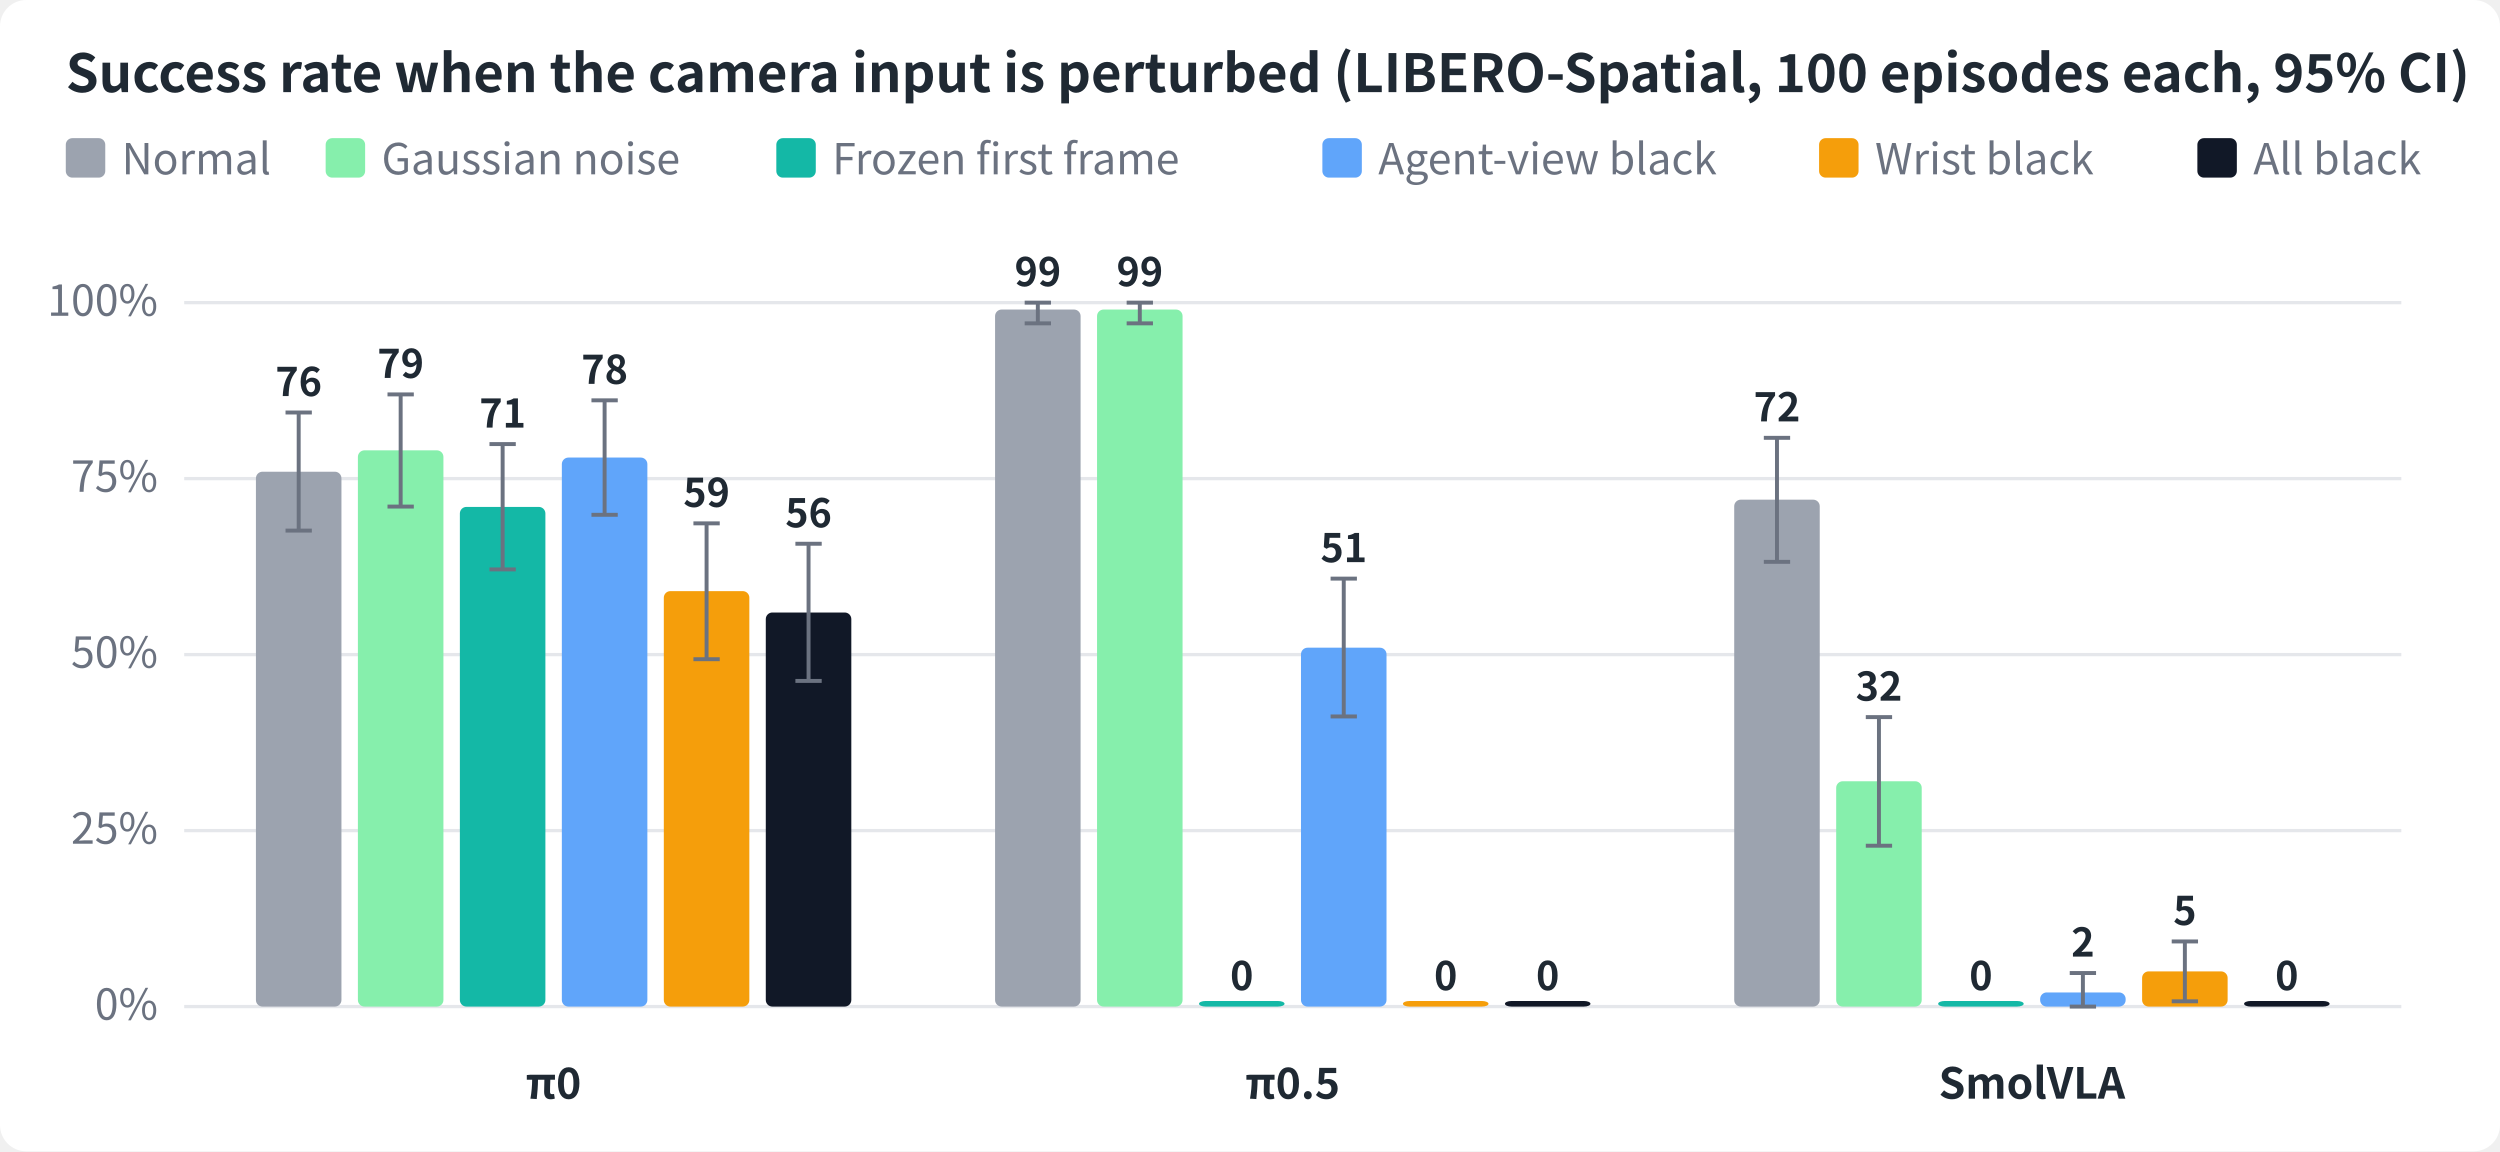
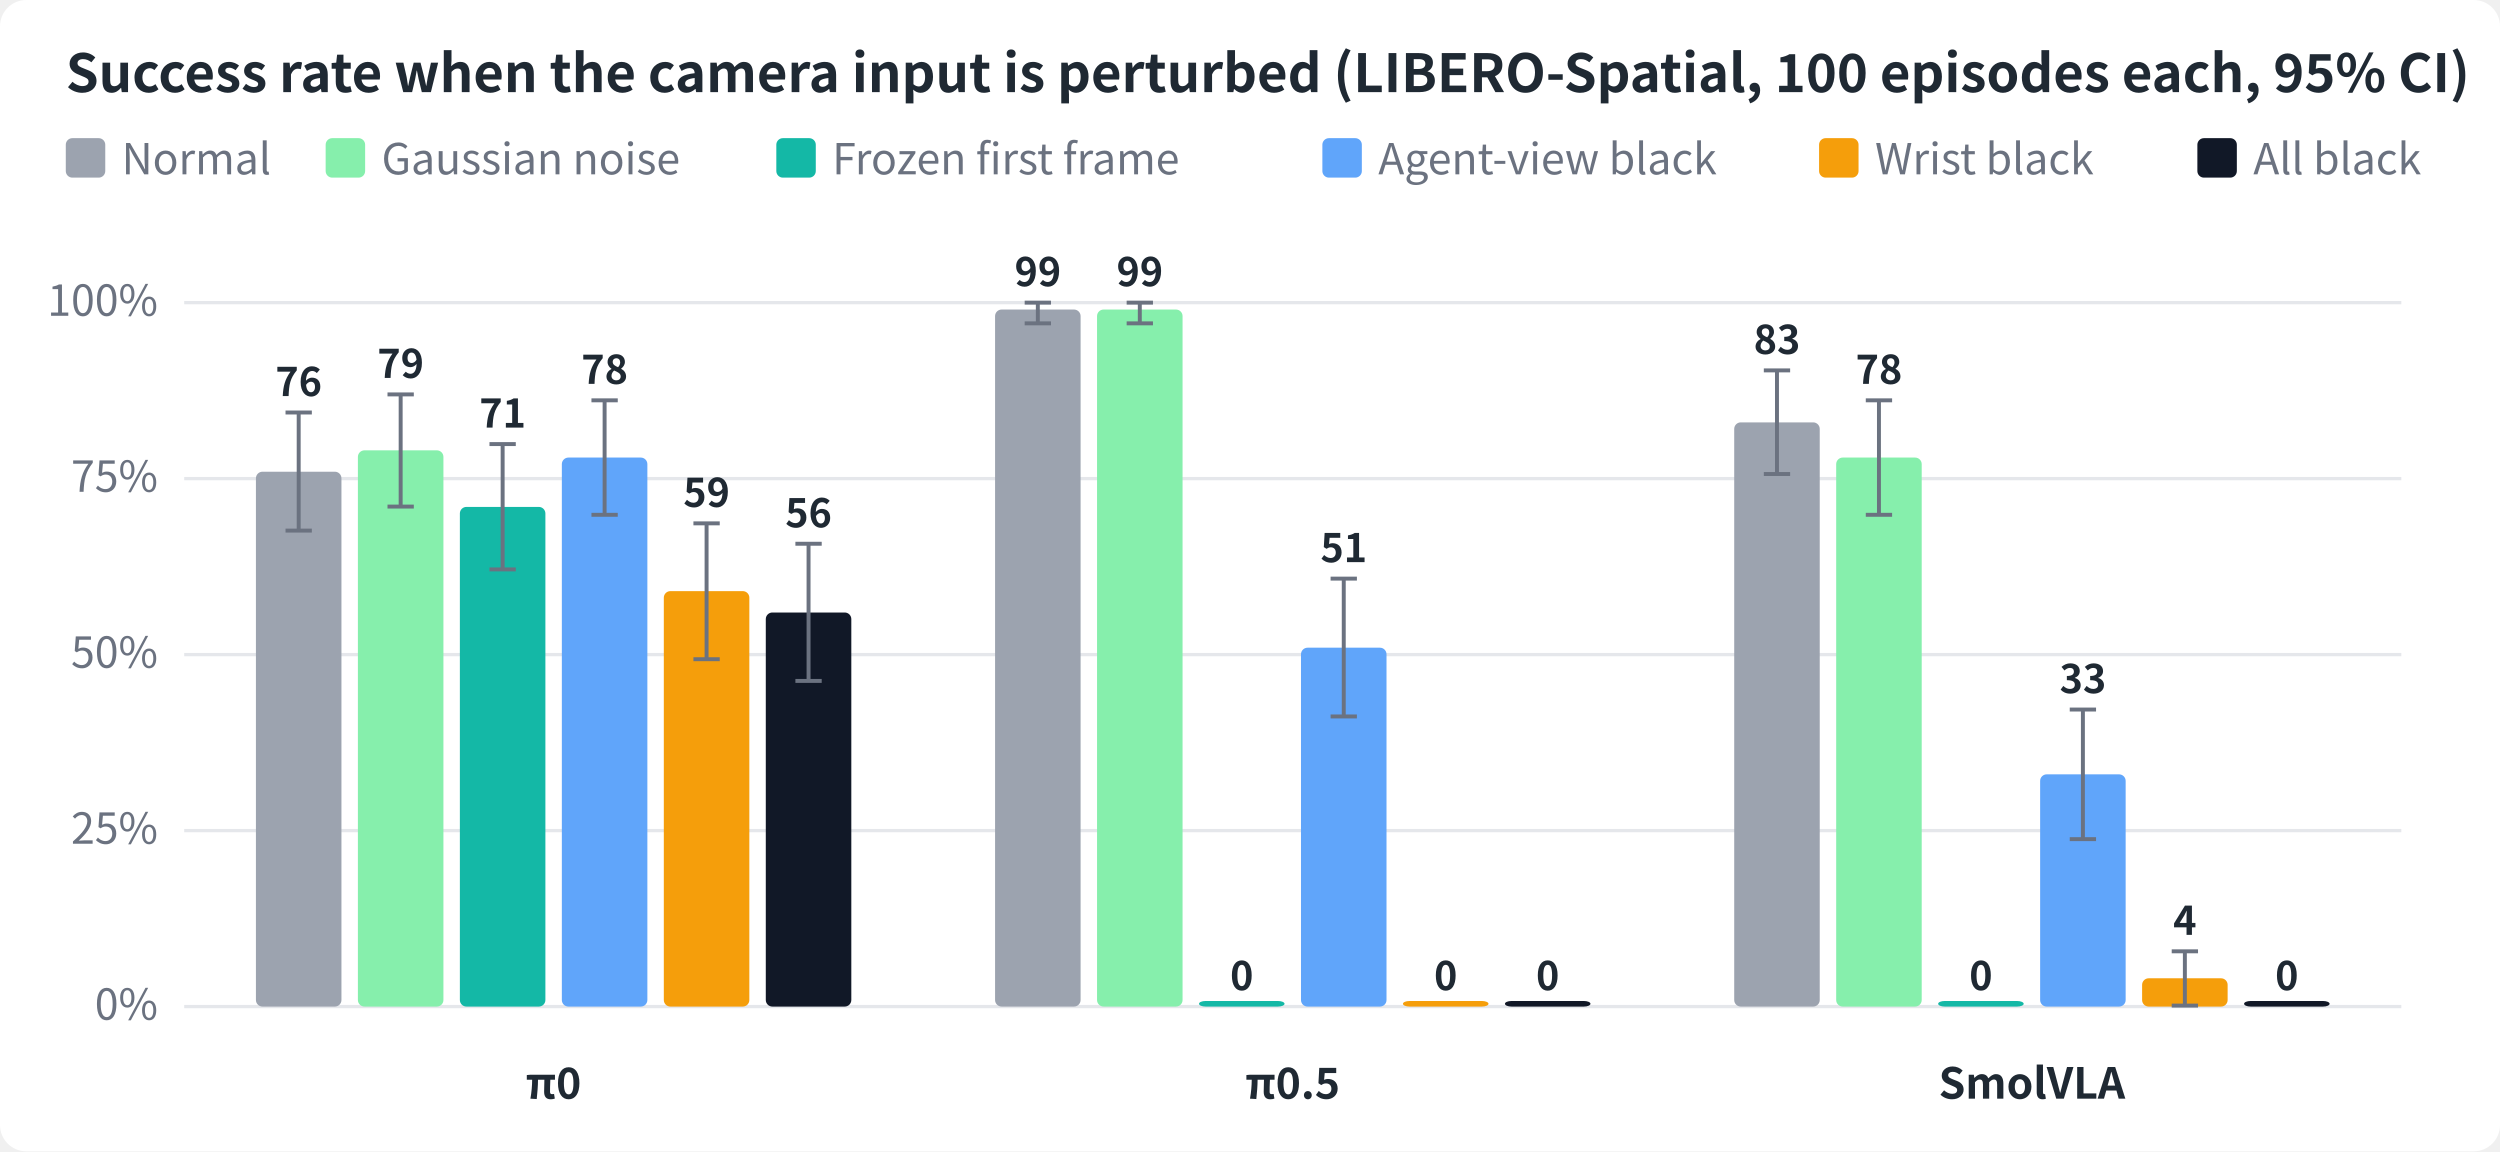
<svg xmlns="http://www.w3.org/2000/svg" viewBox="0 0 760 350" width="760" height="350" font-family="-apple-system,'Segoe UI','PingFang SC','Microsoft YaHei','Noto Sans CJK SC',sans-serif" font-size="13" fill="#1f2933">
  <rect width="760" height="350" rx="8" fill="#ffffff" />
  <text x="20" y="28" font-size="16" font-weight="600">Success rate when the camera input is perturbed (LIBERO-Spatial, 100 episodes each, 95% CI)</text>
  <rect x="20" y="42" width="12" height="12" rx="2" fill="#9ca3af" />
  <text x="37" y="53" fill="#6b7280">Normal</text>
  <rect x="99" y="42" width="12" height="12" rx="2" fill="#86efac" />
  <text x="116" y="53" fill="#6b7280">Gaussian noise</text>
  <rect x="236" y="42" width="12" height="12" rx="2" fill="#14b8a6" />
  <text x="253" y="53" fill="#6b7280">Frozen first frame</text>
  <rect x="402" y="42" width="12" height="12" rx="2" fill="#60a5fa" />
  <text x="419" y="53" fill="#6b7280">Agent-view black</text>
  <rect x="553" y="42" width="12" height="12" rx="2" fill="#f59e0b" />
  <text x="570" y="53" fill="#6b7280">Wrist black</text>
  <rect x="668" y="42" width="12" height="12" rx="2" fill="#111827" />
  <text x="685" y="53" fill="#6b7280">All black</text>
  <line x1="56" y1="306.0" x2="730" y2="306.0" stroke="#e5e7eb" />
  <text x="48" y="310.0" text-anchor="end" fill="#6b7280">0%</text>
  <line x1="56" y1="252.5" x2="730" y2="252.5" stroke="#e5e7eb" />
  <text x="48" y="256.5" text-anchor="end" fill="#6b7280">25%</text>
  <line x1="56" y1="199.0" x2="730" y2="199.0" stroke="#e5e7eb" />
  <text x="48" y="203.0" text-anchor="end" fill="#6b7280">50%</text>
  <line x1="56" y1="145.5" x2="730" y2="145.5" stroke="#e5e7eb" />
  <text x="48" y="149.5" text-anchor="end" fill="#6b7280">75%</text>
  <line x1="56" y1="92.0" x2="730" y2="92.0" stroke="#e5e7eb" />
  <text x="48" y="96.0" text-anchor="end" fill="#6b7280">100%</text>
  <rect x="77.8" y="143.4" width="26" height="162.6" rx="2" fill="#9ca3af" />
  <path d="M90.8 161.3 V125.4 M86.8 125.4 h8 M86.8 161.3 h8" stroke="#6b7280" stroke-width="1.2" />
  <text x="90.8" y="120.4" text-anchor="middle" font-size="12" font-weight="600">76</text>
  <rect x="108.8" y="136.9" width="26" height="169.1" rx="2" fill="#86efac" />
  <path d="M121.8 154.0 V119.9 M117.8 119.9 h8 M117.8 154.0 h8" stroke="#6b7280" stroke-width="1.2" />
  <text x="121.8" y="114.9" text-anchor="middle" font-size="12" font-weight="600">79</text>
  <rect x="139.8" y="154.1" width="26" height="151.9" rx="2" fill="#14b8a6" />
  <path d="M152.8 173.1 V135.0 M148.8 135.0 h8 M148.8 173.1 h8" stroke="#6b7280" stroke-width="1.2" />
  <text x="152.8" y="130.0" text-anchor="middle" font-size="12" font-weight="600">71</text>
  <rect x="170.8" y="139.1" width="26" height="166.9" rx="2" fill="#60a5fa" />
  <path d="M183.8 156.5 V121.7 M179.8 121.7 h8 M179.8 156.5 h8" stroke="#6b7280" stroke-width="1.2" />
  <text x="183.8" y="116.7" text-anchor="middle" font-size="12" font-weight="600">78</text>
  <rect x="201.8" y="179.7" width="26" height="126.3" rx="2" fill="#f59e0b" />
  <path d="M214.8 200.4 V159.1 M210.8 159.1 h8 M210.8 200.4 h8" stroke="#6b7280" stroke-width="1.2" />
  <text x="214.8" y="154.1" text-anchor="middle" font-size="12" font-weight="600">59</text>
  <rect x="232.8" y="186.2" width="26" height="119.8" rx="2" fill="#111827" />
  <path d="M245.8 207.0 V165.3 M241.8 165.3 h8 M241.8 207.0 h8" stroke="#6b7280" stroke-width="1.2" />
  <text x="245.8" y="160.3" text-anchor="middle" font-size="12" font-weight="600">56</text>
  <text x="168.3" y="334" text-anchor="middle" font-weight="600">π0</text>
  <rect x="302.5" y="94.1" width="26" height="211.9" rx="2" fill="#9ca3af" />
  <path d="M315.5 98.3 V92.0 M311.5 92.0 h8 M311.5 98.3 h8" stroke="#6b7280" stroke-width="1.2" />
  <text x="315.5" y="87.0" text-anchor="middle" font-size="12" font-weight="600">99</text>
  <rect x="333.5" y="94.1" width="26" height="211.9" rx="2" fill="#86efac" />
  <path d="M346.5 98.3 V92.0 M342.5 92.0 h8 M342.5 98.3 h8" stroke="#6b7280" stroke-width="1.2" />
  <text x="346.5" y="87.0" text-anchor="middle" font-size="12" font-weight="600">99</text>
  <rect x="364.5" y="304.3" width="26" height="1.7" rx="2" fill="#14b8a6" />
  <text x="377.5" y="301.0" text-anchor="middle" font-size="12" font-weight="600">0</text>
  <rect x="395.5" y="196.9" width="26" height="109.1" rx="2" fill="#60a5fa" />
  <path d="M408.5 217.8 V175.9 M404.5 175.9 h8 M404.5 217.8 h8" stroke="#6b7280" stroke-width="1.2" />
  <text x="408.5" y="170.9" text-anchor="middle" font-size="12" font-weight="600">51</text>
  <rect x="426.5" y="304.3" width="26" height="1.7" rx="2" fill="#f59e0b" />
  <text x="439.5" y="301.0" text-anchor="middle" font-size="12" font-weight="600">0</text>
  <rect x="457.5" y="304.3" width="26" height="1.7" rx="2" fill="#111827" />
  <text x="470.5" y="301.0" text-anchor="middle" font-size="12" font-weight="600">0</text>
  <text x="393.0" y="334" text-anchor="middle" font-weight="600">π0.5</text>
-   <rect x="527.2" y="151.9" width="26" height="154.1" rx="2" fill="#9ca3af" />
-   <path d="M540.2 170.8 V133.1 M536.2 133.1 h8 M536.2 170.8 h8" stroke="#6b7280" stroke-width="1.2" />
-   <text x="540.2" y="128.1" text-anchor="middle" font-size="12" font-weight="600">72</text>
-   <rect x="558.2" y="237.5" width="26" height="68.5" rx="2" fill="#86efac" />
-   <path d="M571.2 257.1 V218.0 M567.2 218.0 h8 M567.2 257.1 h8" stroke="#6b7280" stroke-width="1.2" />
-   <text x="571.2" y="213.0" text-anchor="middle" font-size="12" font-weight="600">32</text>
+   <rect x="527.2" y="128.4" width="26" height="177.6" rx="2" fill="#9ca3af" />
+   <path d="M540.2 144.1 V112.6 M536.2 112.6 h8 M536.2 144.1 h8" stroke="#6b7280" stroke-width="1.2" />
+   <text x="540.2" y="107.6" text-anchor="middle" font-size="12" font-weight="600">83</text>
+   <rect x="558.2" y="139.1" width="26" height="166.9" rx="2" fill="#86efac" />
+   <path d="M571.2 156.5 V121.7 M567.2 121.7 h8 M567.2 156.5 h8" stroke="#6b7280" stroke-width="1.2" />
+   <text x="571.2" y="116.7" text-anchor="middle" font-size="12" font-weight="600">78</text>
  <rect x="589.2" y="304.3" width="26" height="1.7" rx="2" fill="#14b8a6" />
  <text x="602.2" y="301.0" text-anchor="middle" font-size="12" font-weight="600">0</text>
-   <rect x="620.2" y="301.7" width="26" height="4.3" rx="2" fill="#60a5fa" />
-   <path d="M633.2 306.0 V295.8 M629.2 295.8 h8 M629.2 306.0 h8" stroke="#6b7280" stroke-width="1.2" />
-   <text x="633.2" y="290.8" text-anchor="middle" font-size="12" font-weight="600">2</text>
-   <rect x="651.2" y="295.3" width="26" height="10.7" rx="2" fill="#f59e0b" />
-   <path d="M664.2 304.4 V286.2 M660.2 286.2 h8 M660.2 304.4 h8" stroke="#6b7280" stroke-width="1.2" />
-   <text x="664.2" y="281.2" text-anchor="middle" font-size="12" font-weight="600">5</text>
+   <rect x="620.2" y="235.4" width="26" height="70.6" rx="2" fill="#60a5fa" />
+   <path d="M633.2 255.1 V215.7 M629.2 215.7 h8 M629.2 255.1 h8" stroke="#6b7280" stroke-width="1.2" />
+   <text x="633.2" y="210.7" text-anchor="middle" font-size="12" font-weight="600">33</text>
+   <rect x="651.2" y="297.4" width="26" height="8.6" rx="2" fill="#f59e0b" />
+   <path d="M664.2 305.7 V289.2 M660.2 289.2 h8 M660.2 305.7 h8" stroke="#6b7280" stroke-width="1.2" />
+   <text x="664.2" y="284.2" text-anchor="middle" font-size="12" font-weight="600">4</text>
  <rect x="682.2" y="304.3" width="26" height="1.7" rx="2" fill="#111827" />
  <text x="695.2" y="301.0" text-anchor="middle" font-size="12" font-weight="600">0</text>
  <text x="617.7" y="334" text-anchor="middle" font-weight="600">SmolVLA</text>
</svg>
